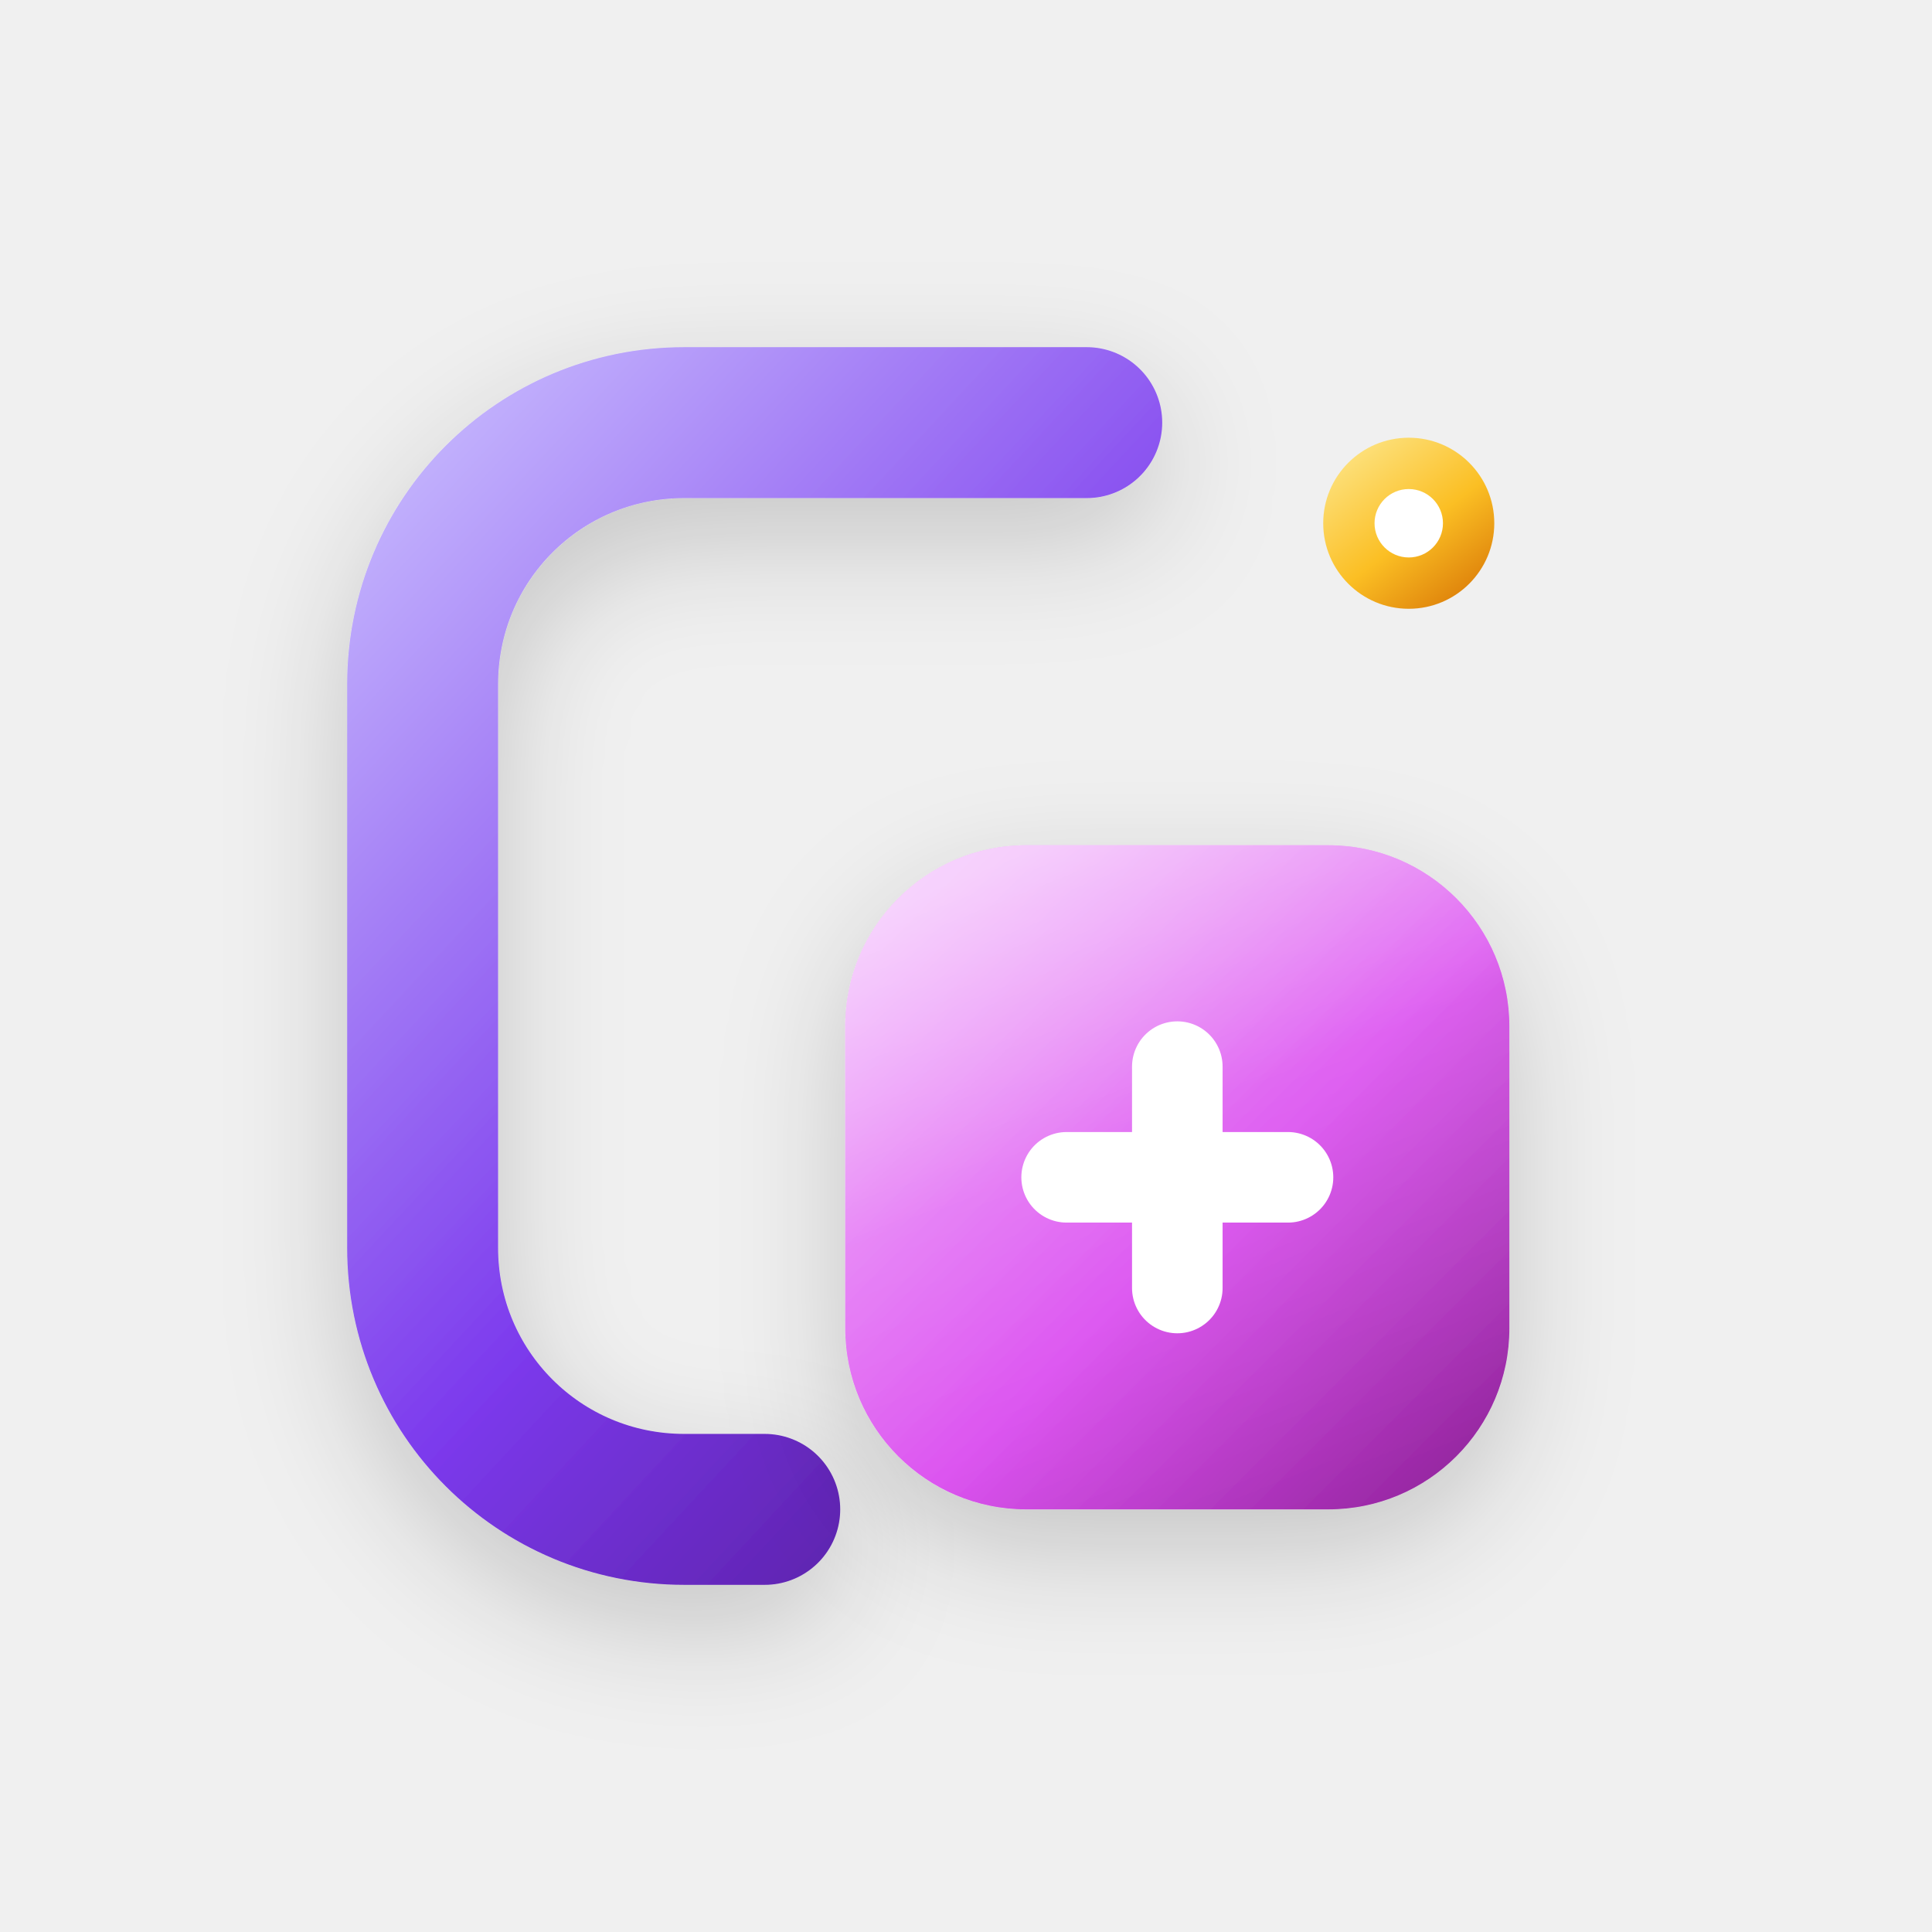
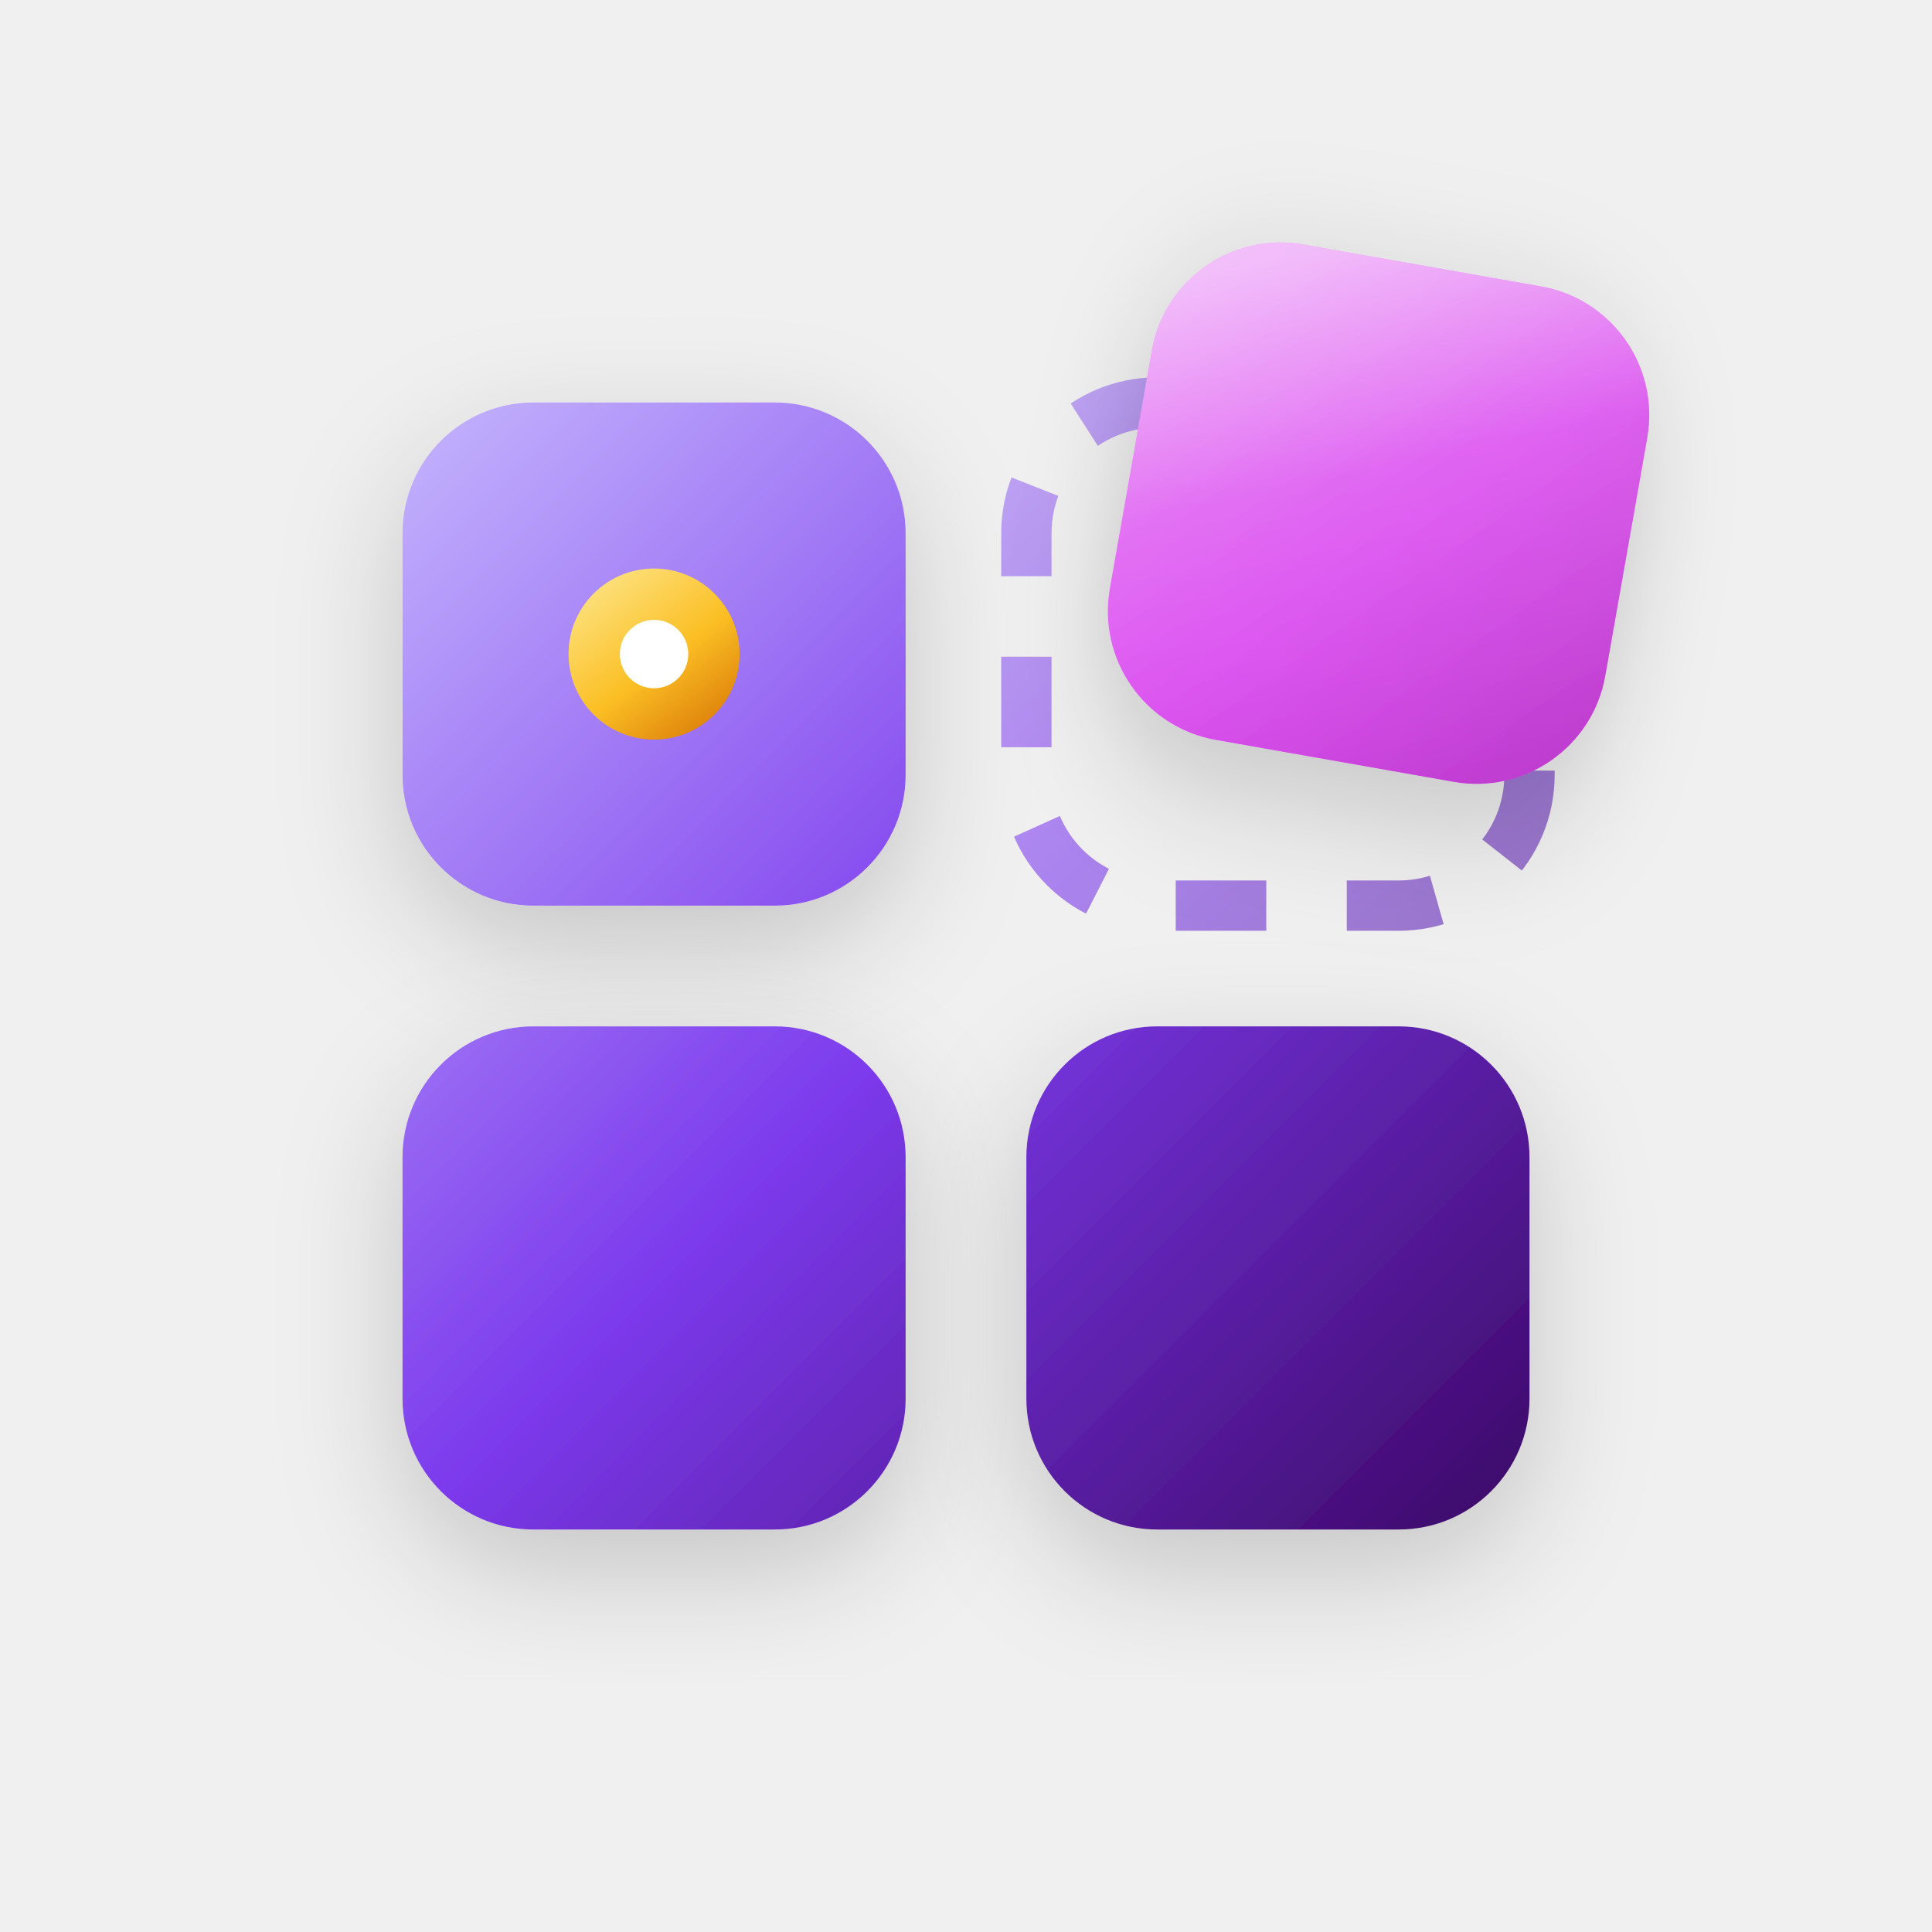
<svg xmlns="http://www.w3.org/2000/svg" viewBox="0 0 192 192" width="192" height="192" fill="none" role="img" aria-label="OneStudio">
  <defs>
    <filter id="soft-shadow" x="-30%" y="-30%" width="160%" height="160%">
      <feDropShadow dx="0" dy="4" stdDeviation="6" flood-color="#000000" flood-opacity="0.18" />
    </filter>
    <linearGradient id="chassis-edge" x1="0.3" y1="0" x2="0.7" y2="1">
      <stop offset="0%" stop-color="#FFFFFF" stop-opacity="0.55" />
      <stop offset="42%" stop-color="#FFFFFF" stop-opacity="0.15" />
      <stop offset="100%" stop-color="#FFFFFF" stop-opacity="0.03" />
    </linearGradient>
    <linearGradient id="beacon-grad" x1="0.12" y1="0" x2="0.88" y2="1">
      <stop offset="0%" stop-color="#FDE68A" />
      <stop offset="55%" stop-color="#FBBF24" />
      <stop offset="100%" stop-color="#D97706" />
    </linearGradient>
    <filter id="subtle-shadow" x="-20%" y="-20%" width="140%" height="140%">
      <feDropShadow dx="0" dy="4" stdDeviation="5" flood-color="#000000" flood-opacity="0.25" />
    </filter>
-     <linearGradient id="studio-body" x1="40" y1="44" x2="154" y2="150" gradientUnits="userSpaceOnUse">
+     <linearGradient id="studio-tile" x1="40" y1="40" x2="152" y2="152" gradientUnits="userSpaceOnUse">
      <stop offset="0%" stop-color="#C4B5FD" />
-       <stop offset="45%" stop-color="#7C3AED" />
+       <stop offset="50%" stop-color="#7C3AED" />
      <stop offset="100%" stop-color="#3B0764" />
    </linearGradient>
-     <linearGradient id="studio-block" x1="84" y1="84" x2="150" y2="150" gradientUnits="userSpaceOnUse">
+     <linearGradient id="studio-lift" x1="40" y1="40" x2="152" y2="152" gradientUnits="userSpaceOnUse">
      <stop offset="0%" stop-color="#F0ABFC" />
-       <stop offset="55%" stop-color="#D946EF" />
+       <stop offset="50%" stop-color="#D946EF" />
      <stop offset="100%" stop-color="#86198F" />
    </linearGradient>
  </defs>
-   <path d="M 108 42 L 68 42 C 53.6 42 42 53.6 42 68 L 42 124 C 42 138.4 53.6 150 68 150 L 76 150" stroke="url(#studio-body)" stroke-width="15" stroke-linecap="round" stroke-linejoin="round" fill="none" filter="url(#soft-shadow)" />
-   <rect x="84" y="84" width="66" height="66" rx="18" fill="url(#studio-block)" filter="url(#soft-shadow)" />
-   <rect x="84" y="84" width="66" height="66" rx="18" fill="url(#chassis-edge)" />
-   <path d="M 106 117 L 128 117 M 117 106 L 117 128" stroke="#FFFFFF" stroke-width="9" stroke-linecap="round" />
-   <circle cx="140" cy="52" r="8.5" fill="url(#beacon-grad)" />
-   <circle cx="140" cy="52" r="3.40" fill="#FFFFFF" />
+   <rect x="40" y="40" width="50" height="50" rx="13" fill="url(#studio-tile)" filter="url(#soft-shadow)" />
+   <rect x="40" y="102" width="50" height="50" rx="13" fill="url(#studio-tile)" filter="url(#soft-shadow)" />
+   <rect x="102" y="102" width="50" height="50" rx="13" fill="url(#studio-tile)" filter="url(#soft-shadow)" />
+   <rect x="102" y="40" width="50" height="50" rx="13" stroke="url(#studio-tile)" stroke-width="5" stroke-dasharray="9 8" fill="none" opacity="0.6" />
+   <rect x="112" y="26" width="50" height="50" rx="13" fill="url(#studio-lift)" filter="url(#soft-shadow)" transform="rotate(10 137 51)" />
+   <rect x="112" y="26" width="50" height="50" rx="13" fill="url(#chassis-edge)" transform="rotate(10 137 51)" />
+   <circle cx="65" cy="65" r="8.5" fill="url(#beacon-grad)" />
+   <circle cx="65" cy="65" r="3.4" fill="#FFFFFF" />
</svg>
